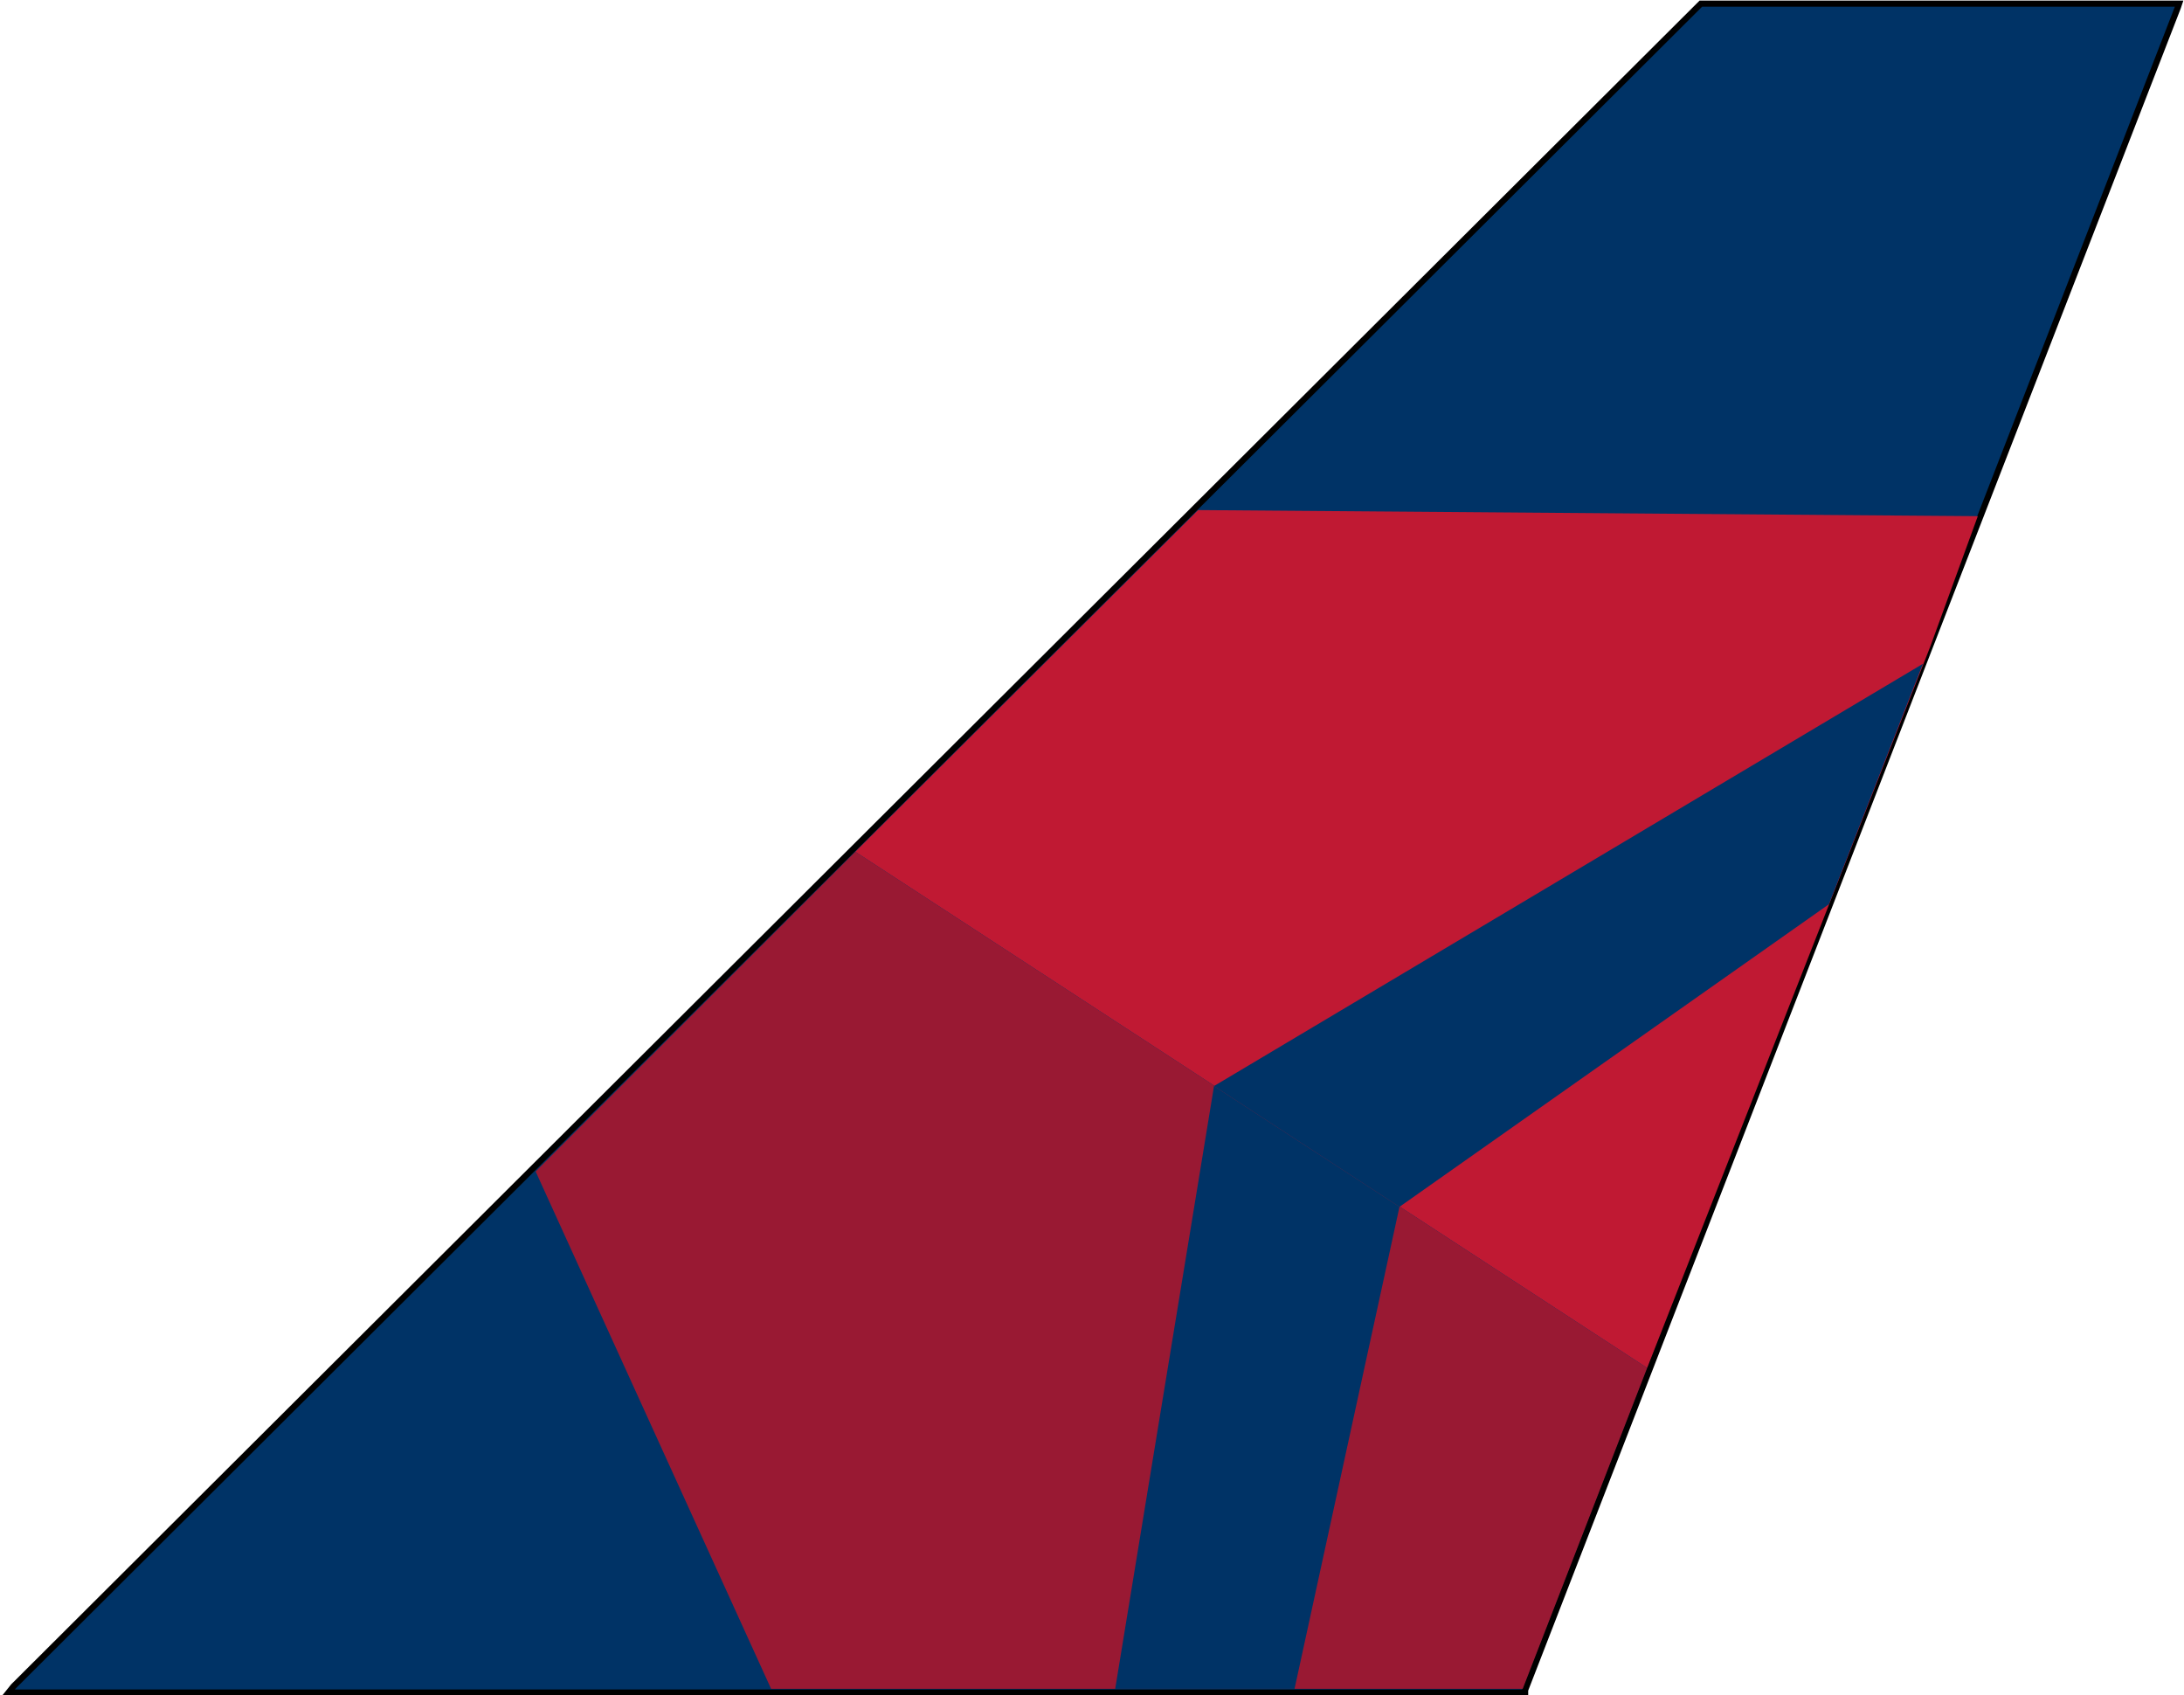
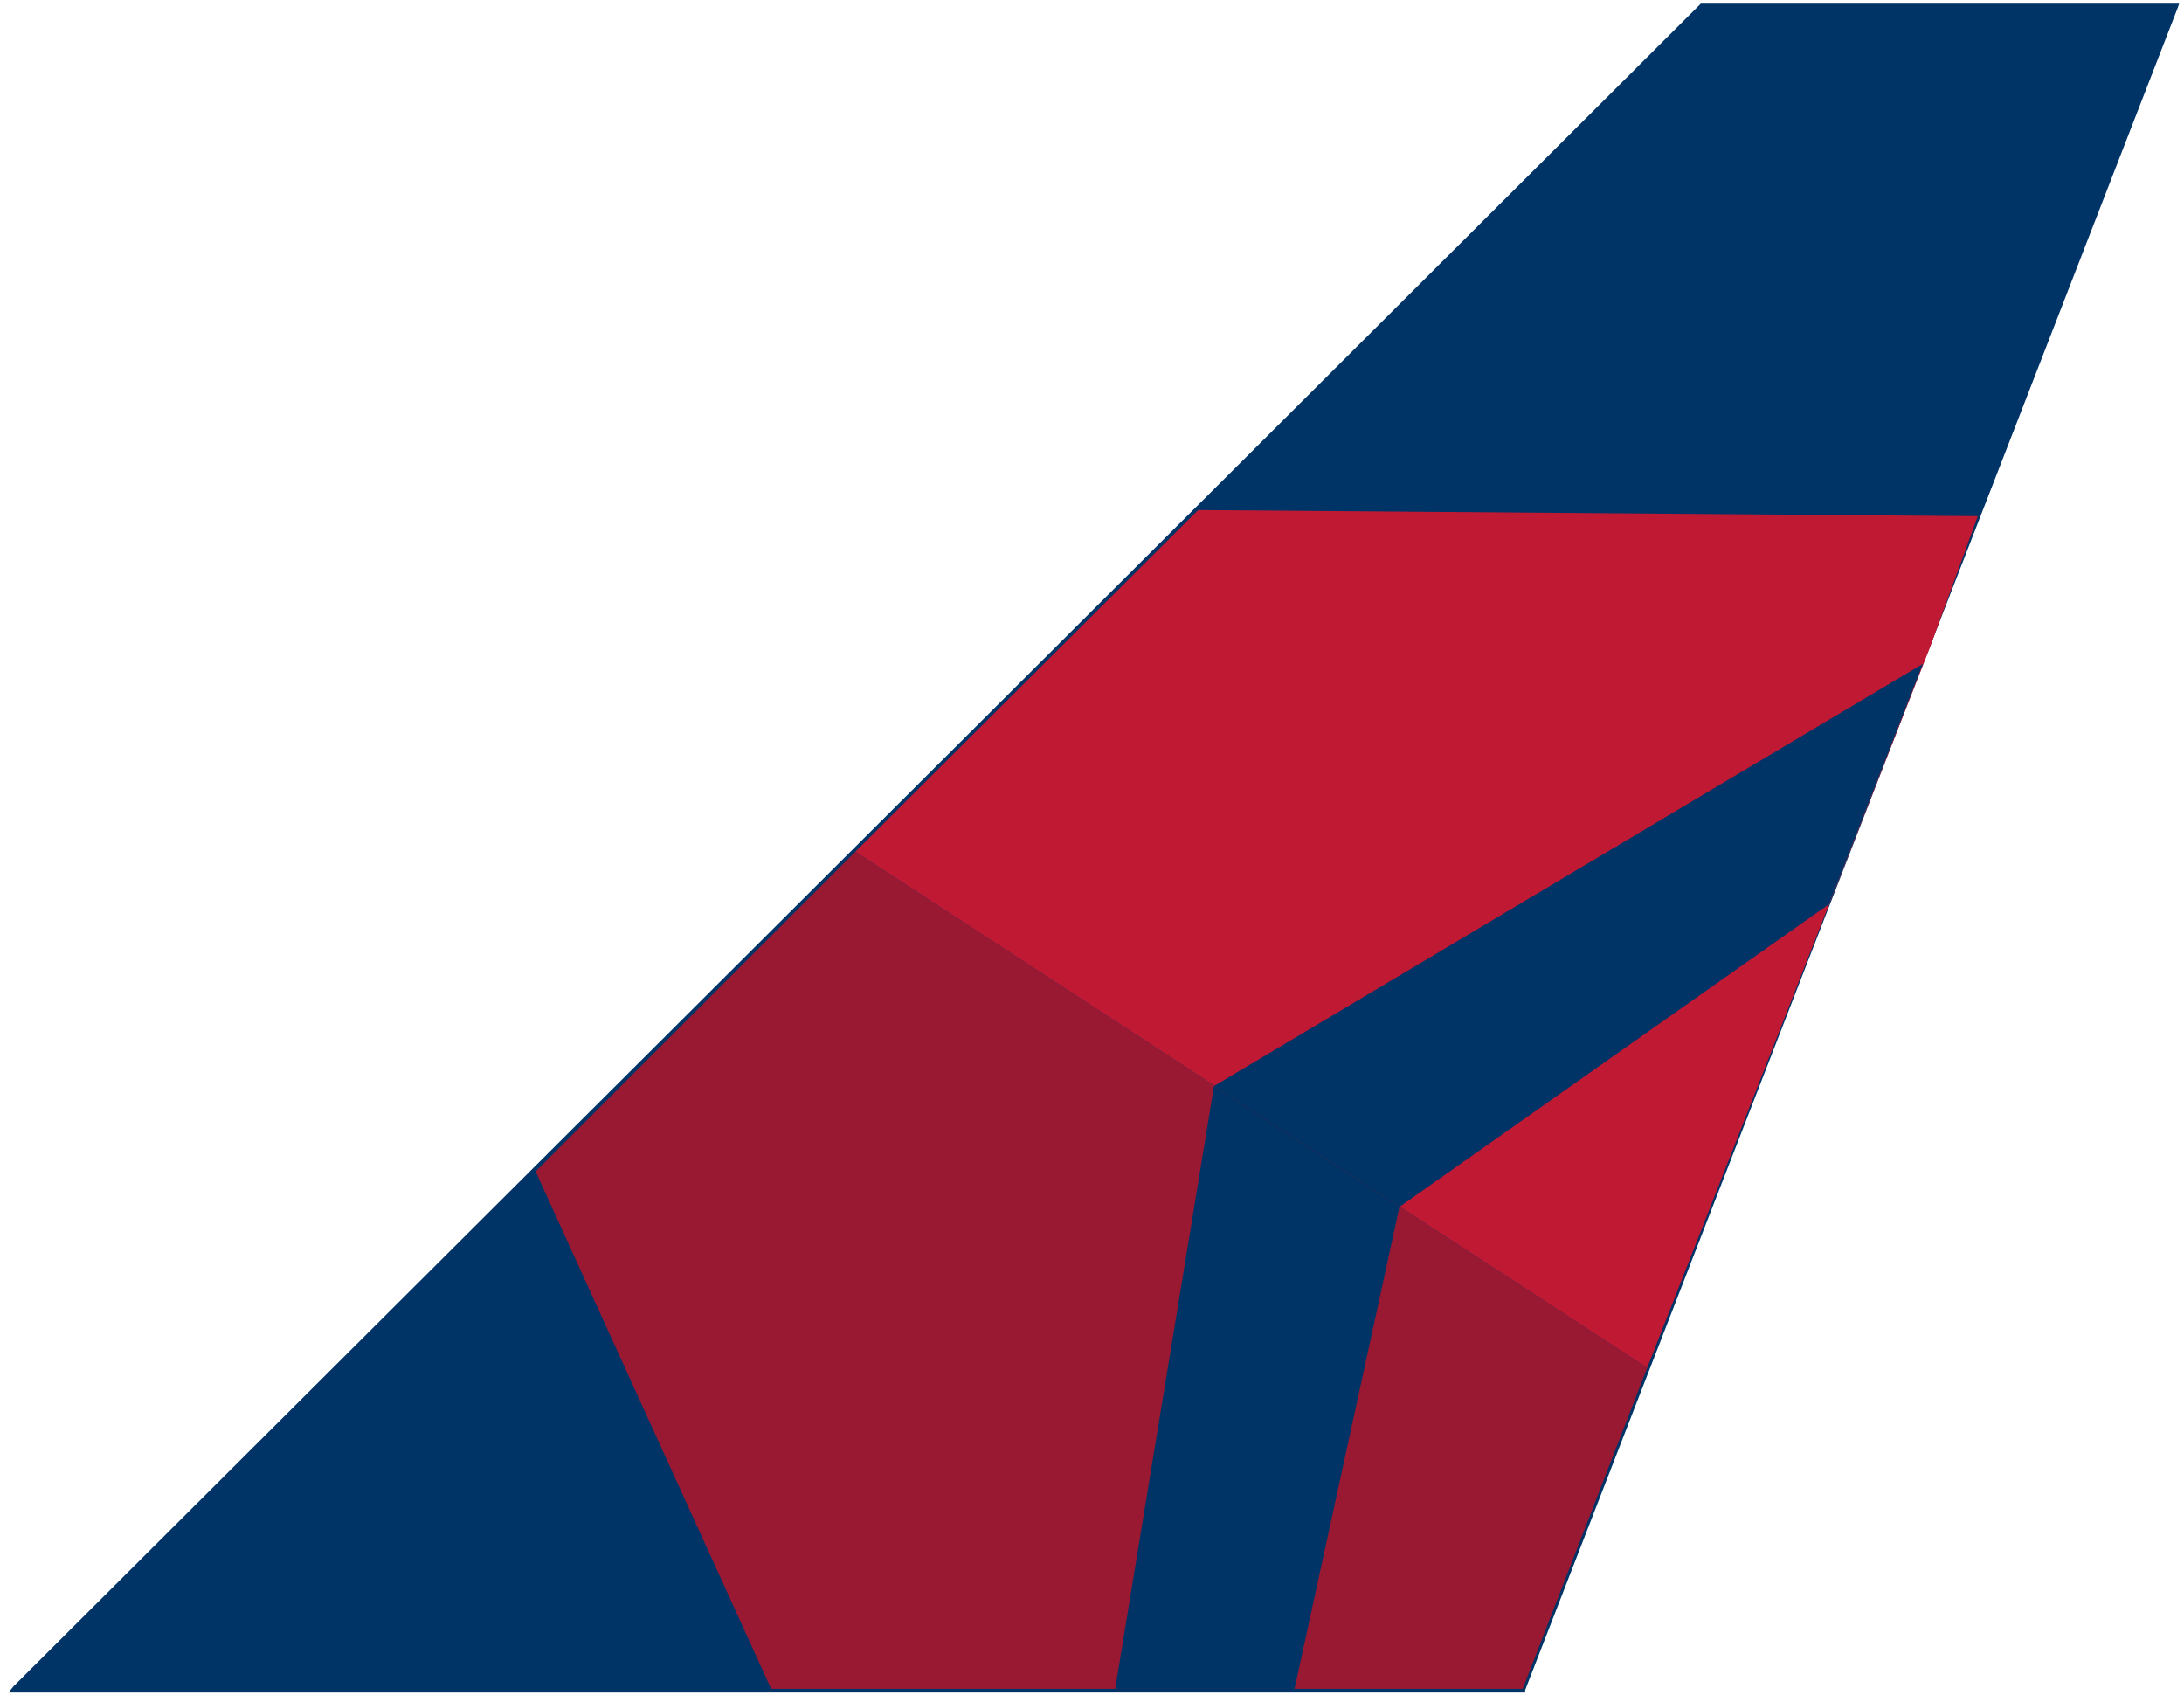
<svg xmlns="http://www.w3.org/2000/svg" fill="none" viewBox="0 0 1790 1389">
-   <path d="m1785 6 1-3h-392L11 1382l-4 5h1243v-2L1785 6Z" fill="#036" stroke="#000" stroke-width="5" />
+   <path d="m1785 6 1-3h-392L11 1382l-4 5h1243v-2L1785 6Z" fill="#036" />
  <path d="m982 418 639 5-39 107-232 591-649-423 281-280Z" fill="#C01933" />
  <path d="m439 960 193 424h616l102-263-649-423-262 262Z" fill="#991933" />
  <path d="m1576 544-77 197-352 248-152-99 581-346Z" fill="#036" />
  <path d="m995 890 152 99-86 395H914l81-494Z" fill="#036" />
</svg>
